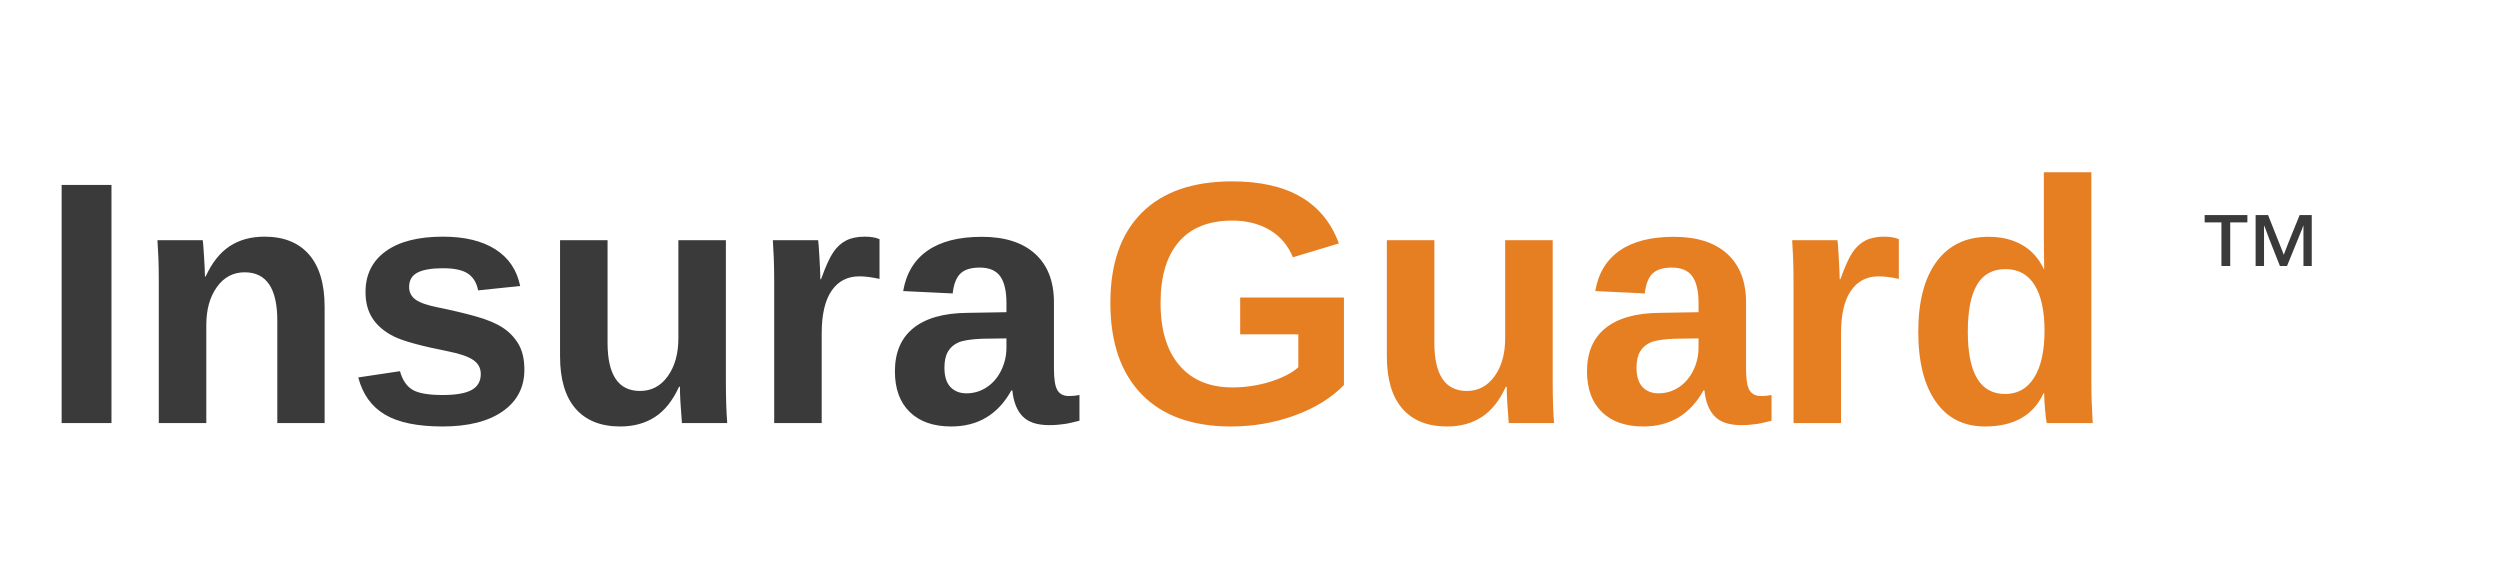
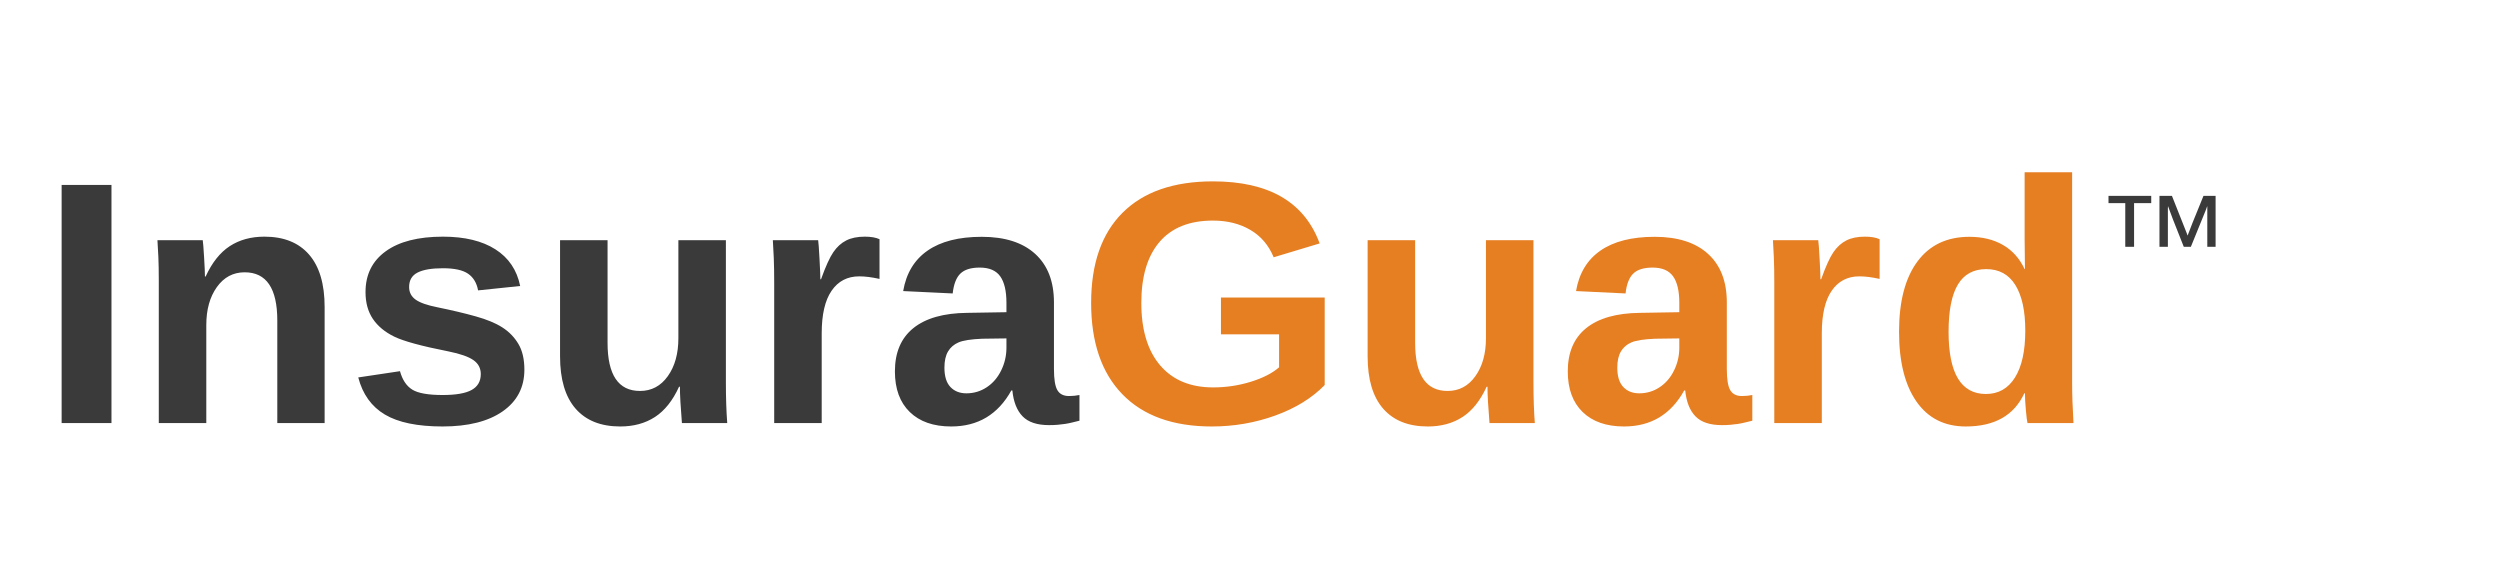
- <svg xmlns="http://www.w3.org/2000/svg" width="1300" height="300" viewBox="0 0 1300 300">
+ <svg xmlns="http://www.w3.org/2000/svg" viewBox="0 0 1300 300" preserveAspectRatio="xMidYMid meet">
  <text x="20" y="220" font-size="180" font-family="Arial, sans-serif" font-weight="700" fill="#3A3A3A">Insura</text>
-   <text x="570" y="220" font-size="180" font-family="Arial, sans-serif" font-weight="700" fill="#E67E22">Guard</text>
-   <text x="1140" y="160" font-size="70" font-family="Arial, sans-serif" font-weight="400" fill="#3A3A3A">™</text>
+   <text x="560" y="220" font-size="180" font-family="Arial, sans-serif" font-weight="700" fill="#E67E22">Guard</text>
+   <text x="1090" y="150" font-size="70" font-family="Arial, sans-serif" font-weight="400" fill="#3A3A3A">™</text>
</svg>
